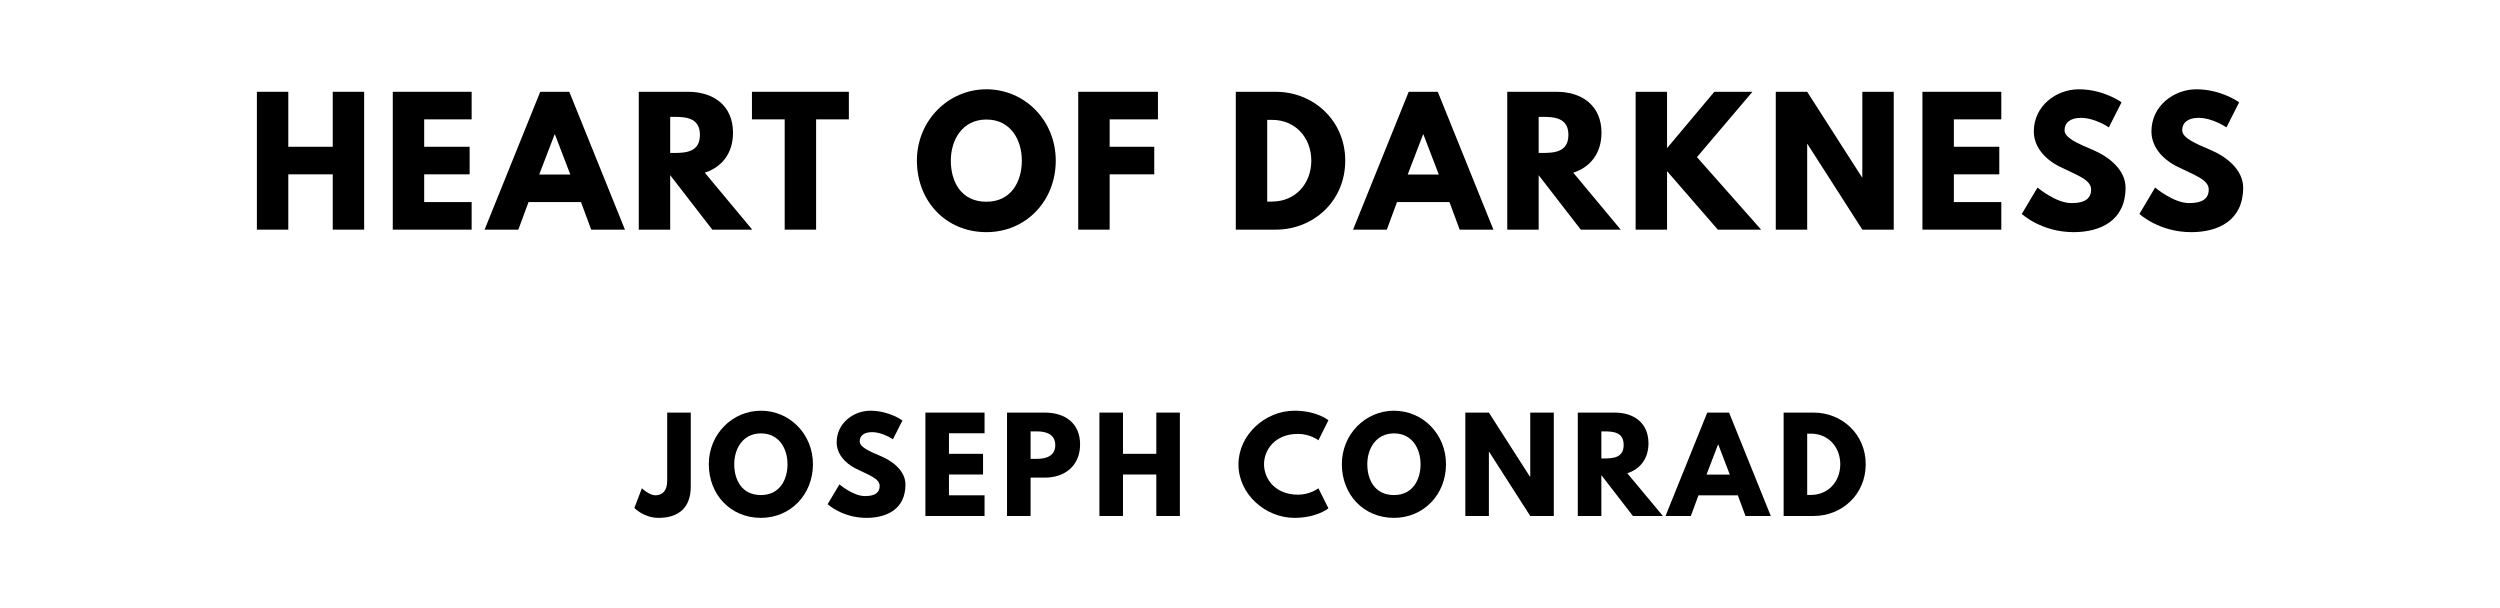
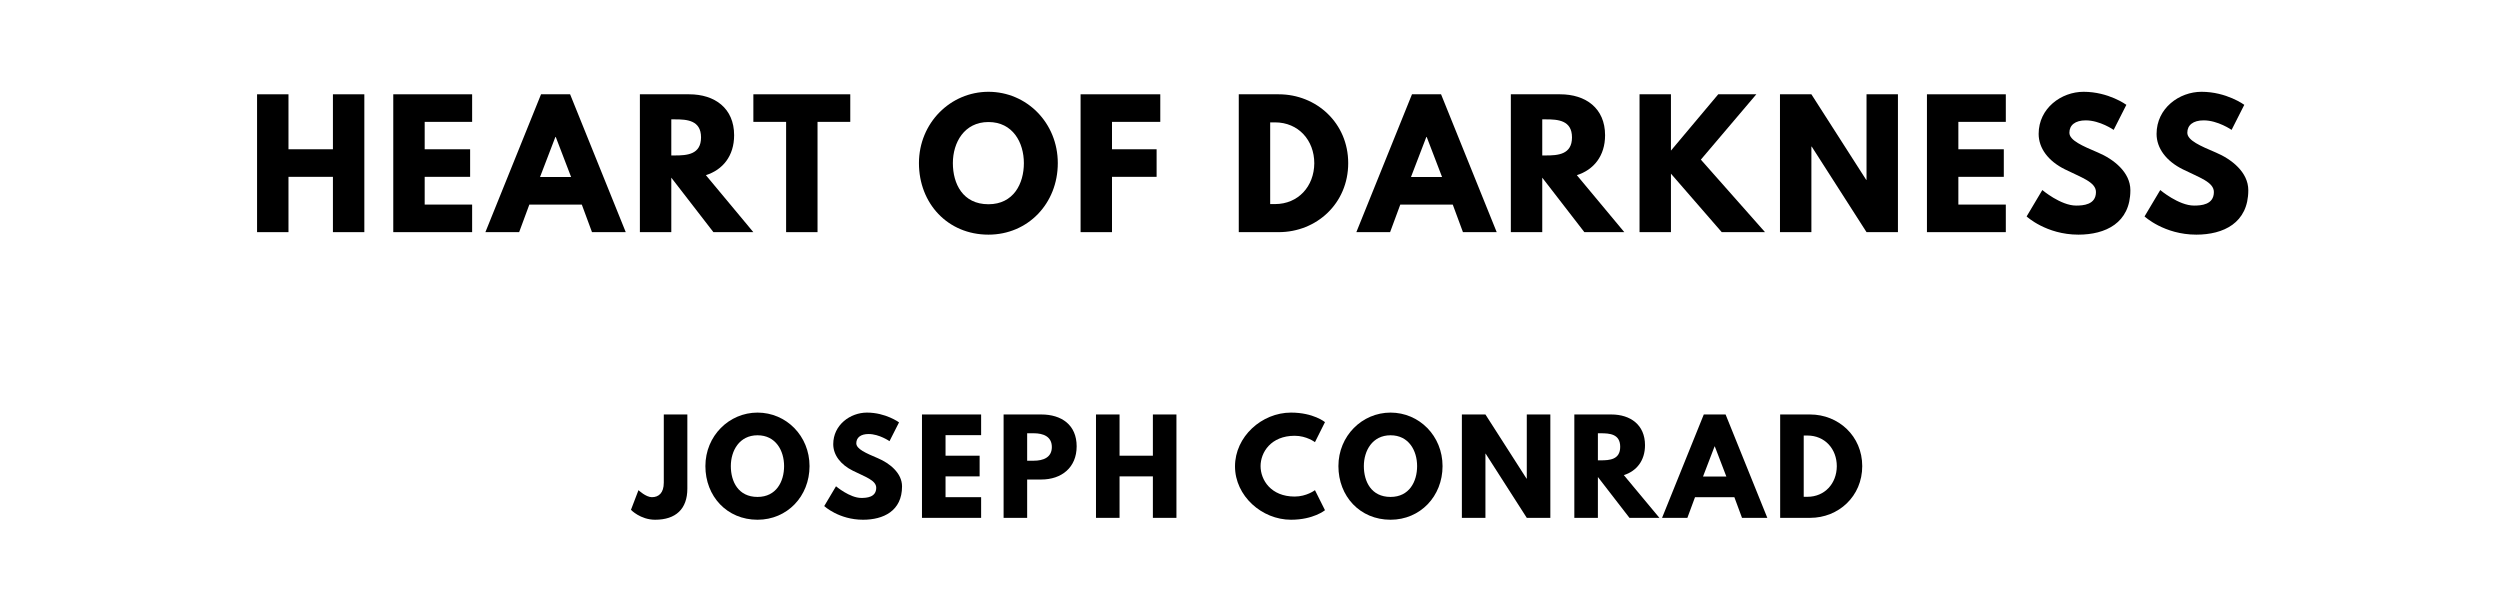
- <svg xmlns="http://www.w3.org/2000/svg" xmlns:ns1="https://standardebooks.org/vocab/1.0" version="1.1" viewBox="0 0 1400 340" ns1:generated-from="0e123d0e7568342af635fd54760cb5308b325a38">
-   <path d="M 161.445,97.628 186.335,97.628 186.335,128.6 203.926,128.6 203.926,51.405 186.335,51.405 186.335,82.189 161.445,82.189 161.445,51.405 143.854,51.405 143.854,128.6 161.445,128.6 161.445,97.628 Z" />
-   <path d="M 264.118,51.405 219.953,51.405 219.953,128.6 264.118,128.6 264.118,113.161 237.544,113.161 237.544,97.628 262.995,97.628 262.995,82.189 237.544,82.189 237.544,66.844 264.118,66.844 264.118,51.405 Z" />
-   <path d="M 318.81,51.405 302.529,51.405 271.37,128.6 290.271,128.6 295.979,113.161 325.36,113.161 331.068,128.6 349.969,128.6 318.81,51.405 Z M 319.372,97.722 301.968,97.722 310.576,75.265 310.763,75.265 319.372,97.722 Z" />
-   <path d="M 357.714,51.405 357.714,128.6 375.305,128.6 375.305,98.096 398.885,128.6 421.248,128.6 394.674,96.693 C 404.124,93.698 410.487,85.932 410.487,74.329 410.487,59.171 399.633,51.405 385.317,51.405 L 357.714,51.405 Z M 375.305,85.651 375.305,65.44 377.363,65.44 C 384.007,65.44 391.96,65.908 391.96,75.546 391.96,85.184 384.007,85.651 377.363,85.651 L 375.305,85.651 Z" />
-   <path d="M 421.089,66.844 439.428,66.844 439.428,128.6 457.02,128.6 457.02,66.844 475.359,66.844 475.359,51.405 421.089,51.405 421.089,66.844 Z" />
-   <path d="M 513.468,89.956 C 513.468,112.506 529.562,130.004 552.393,130.004 574.569,130.004 591.224,112.506 591.224,89.956 591.224,67.405 573.82,50.001 552.393,50.001 531.152,50.001 513.468,67.405 513.468,89.956 Z M 532.462,89.956 C 532.462,78.446 538.825,66.937 552.393,66.937 566.054,66.937 572.23,78.446 572.23,89.956 572.23,101.465 566.428,112.974 552.393,112.974 537.983,112.974 532.462,101.465 532.462,89.956 Z" />
-   <path d="M 648.444,51.405 603.811,51.405 603.811,128.6 621.402,128.6 621.402,97.628 646.386,97.628 646.386,82.189 621.402,82.189 621.402,66.844 648.444,66.844 648.444,51.405 Z" />
-   <path d="M 692.045,51.405 692.045,128.6 714.409,128.6 C 735.649,128.6 753.334,112.506 753.334,89.956 753.334,67.499 735.556,51.405 714.409,51.405 L 692.045,51.405 Z M 709.637,112.88 709.637,67.125 712.35,67.125 C 725.45,67.125 734.339,77.137 734.339,90.049 734.246,102.962 725.356,112.88 712.35,112.88 L 709.637,112.88 Z" />
-   <path d="M 805.157,51.405 788.876,51.405 757.717,128.6 776.618,128.6 782.326,113.161 811.707,113.161 817.415,128.6 836.316,128.6 805.157,51.405 Z M 805.719,97.722 788.315,97.722 796.923,75.265 797.11,75.265 805.719,97.722 Z" />
-   <path d="M 844.061,51.405 844.061,128.6 861.652,128.6 861.652,98.096 885.232,128.6 907.595,128.6 881.021,96.693 C 890.472,93.698 896.834,85.932 896.834,74.329 896.834,59.171 885.98,51.405 871.664,51.405 L 844.061,51.405 Z M 861.652,85.651 861.652,65.44 863.711,65.44 C 870.354,65.44 878.307,65.908 878.307,75.546 878.307,85.184 870.354,85.651 863.711,85.651 L 861.652,85.651 Z" />
-   <path d="M 986.228,128.6 950.297,87.991 981.362,51.405 960.028,51.405 933.548,82.938 933.548,51.405 915.957,51.405 915.957,128.6 933.548,128.6 933.548,95.851 961.993,128.6 986.228,128.6 Z" />
-   <path d="M 1012.023,80.692 1012.21,80.692 1042.901,128.6 1060.492,128.6 1060.492,51.405 1042.901,51.405 1042.901,99.313 1042.713,99.313 1012.023,51.405 994.431,51.405 994.431,128.6 1012.023,128.6 1012.023,80.692 Z" />
-   <path d="M 1120.726,51.405 1076.561,51.405 1076.561,128.6 1120.726,128.6 1120.726,113.161 1094.152,113.161 1094.152,97.628 1119.603,97.628 1119.603,82.189 1094.152,82.189 1094.152,66.844 1120.726,66.844 1120.726,51.405 Z" />
-   <path d="M 1164.109,50.001 C 1151.665,50.001 1138.939,59.171 1138.939,73.581 1138.939,81.628 1144.366,88.833 1153.63,93.418 1162.799,98.003 1171.034,100.529 1171.034,106.143 1171.034,113.348 1163.735,113.722 1159.899,113.722 1151.29,113.722 1140.998,105.02 1140.998,105.02 L 1132.202,119.804 C 1132.202,119.804 1143.15,130.004 1161.209,130.004 1176.274,130.004 1190.309,123.547 1190.309,105.114 1190.309,95.008 1180.858,87.71 1172.25,84.061 1163.454,80.318 1156.156,77.23 1156.156,72.926 1156.156,68.715 1159.337,66.002 1165.326,66.002 1173.279,66.002 1180.952,71.335 1180.952,71.335 L 1188.063,57.3 C 1188.063,57.3 1178.145,50.001 1164.109,50.001 Z" />
-   <path d="M 1229.974,50.001 C 1217.529,50.001 1204.804,59.171 1204.804,73.581 1204.804,81.628 1210.231,88.833 1219.494,93.418 1228.664,98.003 1236.898,100.529 1236.898,106.143 1236.898,113.348 1229.6,113.722 1225.764,113.722 1217.155,113.722 1206.862,105.02 1206.862,105.02 L 1198.067,119.804 C 1198.067,119.804 1209.014,130.004 1227.073,130.004 1242.138,130.004 1256.174,123.547 1256.174,105.114 1256.174,95.008 1246.723,87.71 1238.115,84.061 1229.319,80.318 1222.021,77.23 1222.021,72.926 1222.021,68.715 1225.202,66.002 1231.191,66.002 1239.144,66.002 1246.817,71.335 1246.817,71.335 L 1253.928,57.3 C 1253.928,57.3 1244.01,50.001 1229.974,50.001 Z" />
-   <path d="M 386.825,231.052 373.632,231.052 373.632,269.229 C 373.632,275.054 370.754,277.37 366.964,277.37 363.596,277.37 359.455,273.44 359.455,273.44 L 355.244,284.458 C 355.244,284.458 360.508,290.003 368.789,290.003 380.369,290.003 386.825,283.967 386.825,272.598 L 386.825,231.052 Z" />
-   <path d="M 396.931,259.966 C 396.931,276.879 409.002,290.003 426.126,290.003 442.759,290.003 455.251,276.879 455.251,259.966 455.251,243.052 442.197,229.999 426.126,229.999 410.195,229.999 396.931,243.052 396.931,259.966 Z M 411.178,259.966 C 411.178,251.334 415.95,242.701 426.126,242.701 436.372,242.701 441.004,251.334 441.004,259.966 441.004,268.598 436.653,277.23 426.126,277.23 415.318,277.23 411.178,268.598 411.178,259.966 Z" />
-   <path d="M 487.407,229.999 C 478.073,229.999 468.529,236.876 468.529,247.684 468.529,253.72 472.599,259.124 479.547,262.562 486.424,266.001 492.6,267.896 492.6,272.107 492.6,277.511 487.126,277.791 484.249,277.791 477.792,277.791 470.073,271.265 470.073,271.265 L 463.476,282.353 C 463.476,282.353 471.687,290.003 485.231,290.003 496.53,290.003 507.057,285.16 507.057,271.335 507.057,263.755 499.969,258.281 493.513,255.544 486.916,252.737 481.442,250.421 481.442,247.193 481.442,244.035 483.828,242 488.319,242 494.285,242 500.039,246 500.039,246 L 505.373,235.473 C 505.373,235.473 497.934,229.999 487.407,229.999 Z" />
-   <path d="M 551.349,231.052 518.224,231.052 518.224,288.95 551.349,288.95 551.349,277.37 531.418,277.37 531.418,265.72 550.507,265.72 550.507,254.141 531.418,254.141 531.418,242.631 551.349,242.631 551.349,231.052 Z" />
-   <path d="M 563.934,231.052 563.934,288.95 577.128,288.95 577.128,267.475 585.059,267.475 C 596.357,267.475 604.849,260.808 604.849,248.877 604.849,236.876 596.357,231.052 585.059,231.052 L 563.934,231.052 Z M 577.128,256.948 577.128,241.579 580.848,241.579 C 586.041,241.579 590.954,243.333 590.954,249.298 590.954,255.193 586.041,256.948 580.848,256.948 L 577.128,256.948 Z" />
-   <path d="M 628.869,265.72 647.537,265.72 647.537,288.95 660.731,288.95 660.731,231.052 647.537,231.052 647.537,254.141 628.869,254.141 628.869,231.052 615.675,231.052 615.675,288.95 628.869,288.95 628.869,265.72 Z" />
-   <path d="M 726.938,277.019 C 713.674,277.019 707.85,267.756 707.85,259.966 707.85,252.246 713.674,242.982 726.938,242.982 733.676,242.982 738.308,246.561 738.308,246.561 L 743.922,235.332 C 743.922,235.332 737.465,229.999 724.903,229.999 708.481,229.999 693.533,243.473 693.533,260.106 693.533,276.669 708.551,290.003 724.903,290.003 737.465,290.003 743.922,284.669 743.922,284.669 L 738.308,273.44 C 738.308,273.44 733.676,277.019 726.938,277.019 Z" />
-   <path d="M 751.442,259.966 C 751.442,276.879 763.513,290.003 780.637,290.003 797.269,290.003 809.762,276.879 809.762,259.966 809.762,243.052 796.708,229.999 780.637,229.999 764.706,229.999 751.442,243.052 751.442,259.966 Z M 765.688,259.966 C 765.688,251.334 770.461,242.701 780.637,242.701 790.883,242.701 795.515,251.334 795.515,259.966 795.515,268.598 791.164,277.23 780.637,277.23 769.829,277.23 765.688,268.598 765.688,259.966 Z" />
-   <path d="M 833.777,253.018 833.917,253.018 856.936,288.95 870.13,288.95 870.13,231.052 856.936,231.052 856.936,266.984 856.796,266.984 833.777,231.052 820.583,231.052 820.583,288.95 833.777,288.95 833.777,253.018 Z" />
-   <path d="M 883.564,231.052 883.564,288.95 896.758,288.95 896.758,266.071 914.443,288.95 931.216,288.95 911.285,265.019 C 918.373,262.773 923.145,256.948 923.145,248.246 923.145,236.876 915.005,231.052 904.267,231.052 L 883.564,231.052 Z M 896.758,256.737 896.758,241.579 898.302,241.579 C 903.284,241.579 909.25,241.929 909.25,249.158 909.25,256.386 903.284,256.737 898.302,256.737 L 896.758,256.737 Z" />
-   <path d="M 968.274,231.052 956.063,231.052 932.693,288.95 946.869,288.95 951.15,277.37 973.187,277.37 977.468,288.95 991.644,288.95 968.274,231.052 Z M 968.695,265.791 955.642,265.791 962.098,248.947 962.239,248.947 968.695,265.791 Z" />
-   <path d="M 998.834,231.052 998.834,288.95 1015.607,288.95 C 1031.538,288.95 1044.802,276.879 1044.802,259.966 1044.802,243.122 1031.468,231.052 1015.607,231.052 L 998.834,231.052 Z M 1012.028,277.16 1012.028,242.842 1014.063,242.842 C 1023.888,242.842 1030.555,250.351 1030.555,260.036 1030.485,269.721 1023.818,277.16 1014.063,277.16 L 1012.028,277.16 Z" />
+ <svg xmlns="http://www.w3.org/2000/svg" xmlns:ns1="https://standardebooks.org/vocab/1.0" version="1.1" viewBox="0 0 1400 340" ns1:generated-from="6f040edf5c065a0cdd2b4440deb0c0972b0ffa18">
+   <path d="m 161.549,99.029 24.889,0 0,30.971 17.591,0 0,-77.193 -17.591,0 0,30.784 -24.889,0 0,-30.784 -17.591,0 0,77.193 17.591,0 0,-30.971 z" />
+   <path d="m 264.394,52.807 -44.164,0 0,77.193 44.164,0 0,-15.439 -26.573,0 0,-15.532 25.45,0 0,-15.439 -25.45,0 0,-15.345 26.573,0 0,-15.439 z" />
+   <path d="m 319.26,52.807 -16.281,0 L 271.821,130 l 18.901,0 5.708,-15.439 29.38,0 5.708,15.439 18.901,0 -31.158,-77.193 z m 0.561,46.316 -17.404,0 8.608,-22.456 0.187,0 8.608,22.456 z" />
+   <path d="m 358.337,52.807 0,77.193 17.591,0 0,-30.503 L 399.507,130 l 22.363,0 -26.573,-31.906 c 9.45,-2.994 15.813,-10.76 15.813,-22.363 0,-15.158 -10.854,-22.924 -25.17,-22.924 l -27.602,0 z m 17.591,34.246 0,-20.211 2.058,0 c 6.643,0 14.596,0.468 14.596,10.105 0,9.637 -7.953,10.105 -14.596,10.105 l -2.058,0 z" />
+   <path d="m 421.885,68.246 18.339,0 0,61.754 17.591,0 0,-61.754 18.339,0 0,-15.439 -54.269,0 0,15.439 z" />
+   <path d="m 514.612,91.357 c 0,22.55 16.094,40.047 38.924,40.047 22.175,0 38.83,-17.497 38.83,-40.047 0,-22.55 -17.404,-39.953 -38.83,-39.953 -21.24,0 -38.924,17.404 -38.924,39.953 z m 18.994,0 c 0,-11.509 6.363,-23.018 19.93,-23.018 13.661,0 19.836,11.509 19.836,23.018 0,11.509 -5.801,23.018 -19.836,23.018 -14.409,0 -19.93,-11.509 -19.93,-23.018 z" />
+   <path d="m 649.759,52.807 -44.632,0 0,77.193 17.591,0 0,-30.971 24.982,0 0,-15.439 -24.982,0 0,-15.345 27.041,0 0,-15.439 z" />
+   <path d="m 693.71,52.807 0,77.193 22.363,0 c 21.24,0 38.924,-16.094 38.924,-38.643 0,-22.456 -17.778,-38.55 -38.924,-38.55 l -22.363,0 z m 17.591,61.474 0,-45.754 2.713,0 c 13.099,0 21.988,10.012 21.988,22.924 -0.094,12.912 -8.982,22.83 -21.988,22.83 l -2.713,0 z" />
+   <path d="m 806.993,52.807 -16.281,0 L 759.555,130 l 18.901,0 5.708,-15.439 29.38,0 5.708,15.439 18.901,0 -31.158,-77.193 z m 0.561,46.316 -17.404,0 8.608,-22.456 0.187,0 8.608,22.456 z" />
+   <path d="m 846.071,52.807 0,77.193 17.591,0 0,-30.503 L 887.241,130 909.603,130 883.03,98.094 c 9.45,-2.994 15.813,-10.76 15.813,-22.363 0,-15.158 -10.854,-22.924 -25.17,-22.924 l -27.602,0 z m 17.591,34.246 0,-20.211 2.058,0 c 6.643,0 14.596,0.468 14.596,10.105 0,9.637 -7.953,10.105 -14.596,10.105 l -2.058,0 z" />
+   <path d="m 988.409,130 -35.93,-40.608 31.064,-36.585 -21.333,0 -26.48,31.532 0,-31.532 -17.591,0 0,77.193 17.591,0 0,-32.749 L 964.175,130 l 24.234,0 z" />
+   <path d="m 1014.378,82.094 0.187,0 30.69,47.906 17.591,0 0,-77.193 -17.591,0 0,47.906 -0.187,0 -30.69,-47.906 -17.591,0 0,77.193 17.591,0 0,-47.906 z" />
+   <path d="m 1123.254,52.807 -44.164,0 0,77.193 44.164,0 0,-15.439 -26.573,0 0,-15.532 25.45,0 0,-15.439 -25.45,0 0,-15.345 26.573,0 0,-15.439 z" />
+   <path d="m 1166.811,51.404 c -12.444,0 -25.17,9.17 -25.17,23.579 0,8.047 5.427,15.251 14.69,19.836 9.17,4.585 17.404,7.111 17.404,12.725 0,7.205 -7.298,7.579 -11.134,7.579 -8.608,0 -18.901,-8.702 -18.901,-8.702 l -8.795,14.784 c 0,0 10.947,10.199 29.006,10.199 15.064,0 29.099,-6.456 29.099,-24.889 0,-10.105 -9.45,-17.404 -18.058,-21.053 -8.795,-3.743 -16.093,-6.83 -16.093,-11.135 0,-4.211 3.181,-6.924 9.169,-6.924 7.953,0 15.626,5.333 15.626,5.333 l 7.111,-14.035 c 0,0 -9.918,-7.298 -23.953,-7.298 z" />
+   <path d="m 1232.849,51.404 c -12.444,0 -25.17,9.17 -25.17,23.579 0,8.047 5.427,15.251 14.69,19.836 9.17,4.585 17.404,7.111 17.404,12.725 0,7.205 -7.298,7.579 -11.134,7.579 -8.608,0 -18.901,-8.702 -18.901,-8.702 l -8.795,14.784 c 0,0 10.947,10.199 29.006,10.199 15.064,0 29.099,-6.456 29.099,-24.889 0,-10.105 -9.45,-17.404 -18.058,-21.053 -8.795,-3.743 -16.093,-6.83 -16.093,-11.135 0,-4.211 3.181,-6.924 9.17,-6.924 7.953,0 15.626,5.333 15.626,5.333 l 7.111,-14.035 c 0,0 -9.918,-7.298 -23.953,-7.298 z" />
+   <path d="m 384.916,232.105 -13.193,0 0,38.175 c 0,5.825 -2.877,8.14 -6.667,8.14 -3.368,0 -7.509,-3.93 -7.509,-3.93 l -4.211,11.018 c 0,0 5.263,5.544 13.544,5.544 11.579,0 18.035,-6.035 18.035,-17.404 l 0,-41.544 z" />
+   <path d="m 395.021,261.018 c 0,16.912 12.07,30.035 29.193,30.035 16.632,0 29.123,-13.123 29.123,-30.035 0,-16.912 -13.053,-29.965 -29.123,-29.965 -15.93,0 -29.193,13.053 -29.193,29.965 z m 14.246,0 c 0,-8.632 4.772,-17.263 14.947,-17.263 10.246,0 14.877,8.632 14.877,17.263 0,8.632 -4.351,17.263 -14.877,17.263 -10.807,0 -14.947,-8.632 -14.947,-17.263 z" />
+   <path d="m 485.492,231.053 c -9.333,0 -18.877,6.877 -18.877,17.684 0,6.035 4.07,11.439 11.018,14.877 6.877,3.439 13.053,5.333 13.053,9.544 0,5.404 -5.474,5.684 -8.351,5.684 -6.456,0 -14.175,-6.526 -14.175,-6.526 l -6.596,11.088 c 0,0 8.211,7.649 21.754,7.649 11.298,0 21.825,-4.842 21.825,-18.667 0,-7.579 -7.088,-13.053 -13.544,-15.789 -6.596,-2.807 -12.07,-5.123 -12.07,-8.351 0,-3.158 2.386,-5.193 6.877,-5.193 5.965,0 11.719,4 11.719,4 l 5.333,-10.526 c 0,0 -7.439,-5.474 -17.965,-5.474 z" />
+   <path d="m 549.43,232.105 -33.123,0 0,57.895 33.123,0 0,-11.579 -19.93,0 0,-11.649 19.088,0 0,-11.579 -19.088,0 0,-11.509 19.93,0 0,-11.579 z" />
+   <path d="m 562.015,232.105 0,57.895 13.193,0 0,-21.474 7.93,0 c 11.298,0 19.789,-6.667 19.789,-18.596 0,-12 -8.491,-17.825 -19.789,-17.825 l -21.123,0 z M 575.208,258 l 0,-15.368 3.719,0 c 5.193,0 10.105,1.754 10.105,7.719 0,5.895 -4.912,7.649 -10.105,7.649 l -3.719,0 z" />
+   <path d="m 626.946,266.772 18.667,0 0,23.228 13.193,0 0,-57.895 -13.193,0 0,23.088 -18.667,0 0,-23.088 -13.193,0 0,57.895 13.193,0 0,-23.228 z" />
+   <path d="m 725.009,278.07 c -13.263,0 -19.088,-9.263 -19.088,-17.053 0,-7.719 5.825,-16.982 19.088,-16.982 6.737,0 11.368,3.579 11.368,3.579 l 5.614,-11.228 c 0,0 -6.456,-5.333 -19.018,-5.333 -16.421,0 -31.368,13.474 -31.368,30.105 0,16.561 15.018,29.895 31.368,29.895 12.561,0 19.018,-5.333 19.018,-5.333 l -5.614,-11.228 c 0,0 -4.632,3.579 -11.368,3.579 z" />
+   <path d="m 749.511,261.018 c 0,16.912 12.07,30.035 29.193,30.035 16.632,0 29.123,-13.123 29.123,-30.035 0,-16.912 -13.053,-29.965 -29.123,-29.965 -15.93,0 -29.193,13.053 -29.193,29.965 z m 14.246,0 c 0,-8.632 4.772,-17.263 14.947,-17.263 10.246,0 14.877,8.632 14.877,17.263 0,8.632 -4.351,17.263 -14.877,17.263 -10.807,0 -14.947,-8.632 -14.947,-17.263 z" />
+   <path d="m 831.842,254.07 0.14,0 23.018,35.93 13.193,0 0,-57.895 -13.193,0 0,35.93 -0.14,0 -23.018,-35.93 -13.193,0 0,57.895 13.193,0 0,-35.93 z" />
+   <path d="m 881.626,232.105 0,57.895 13.193,0 0,-22.877 17.684,22.877 16.772,0 -19.93,-23.93 c 7.088,-2.246 11.86,-8.07 11.86,-16.772 0,-11.368 -8.14,-17.193 -18.877,-17.193 l -20.702,0 z m 13.193,25.684 0,-15.158 1.544,0 c 4.982,0 10.947,0.351 10.947,7.579 0,7.228 -5.965,7.579 -10.947,7.579 l -1.544,0 z" />
+   <path d="m 966.331,232.105 -12.211,0 L 930.752,290 l 14.175,0 4.281,-11.579 22.035,0 4.281,11.579 14.175,0 -23.368,-57.895 z m 0.421,34.737 -13.053,0 6.456,-16.842 0.14,0 6.456,16.842 z" />
+   <path d="m 996.889,232.105 0,57.895 16.772,0 c 15.93,0 29.193,-12.07 29.193,-28.982 0,-16.842 -13.333,-28.912 -29.193,-28.912 l -16.772,0 z m 13.193,46.105 0,-34.316 2.035,0 c 9.825,0 16.491,7.509 16.491,17.193 -0.07,9.684 -6.737,17.123 -16.491,17.123 l -2.035,0 z" />
</svg>
